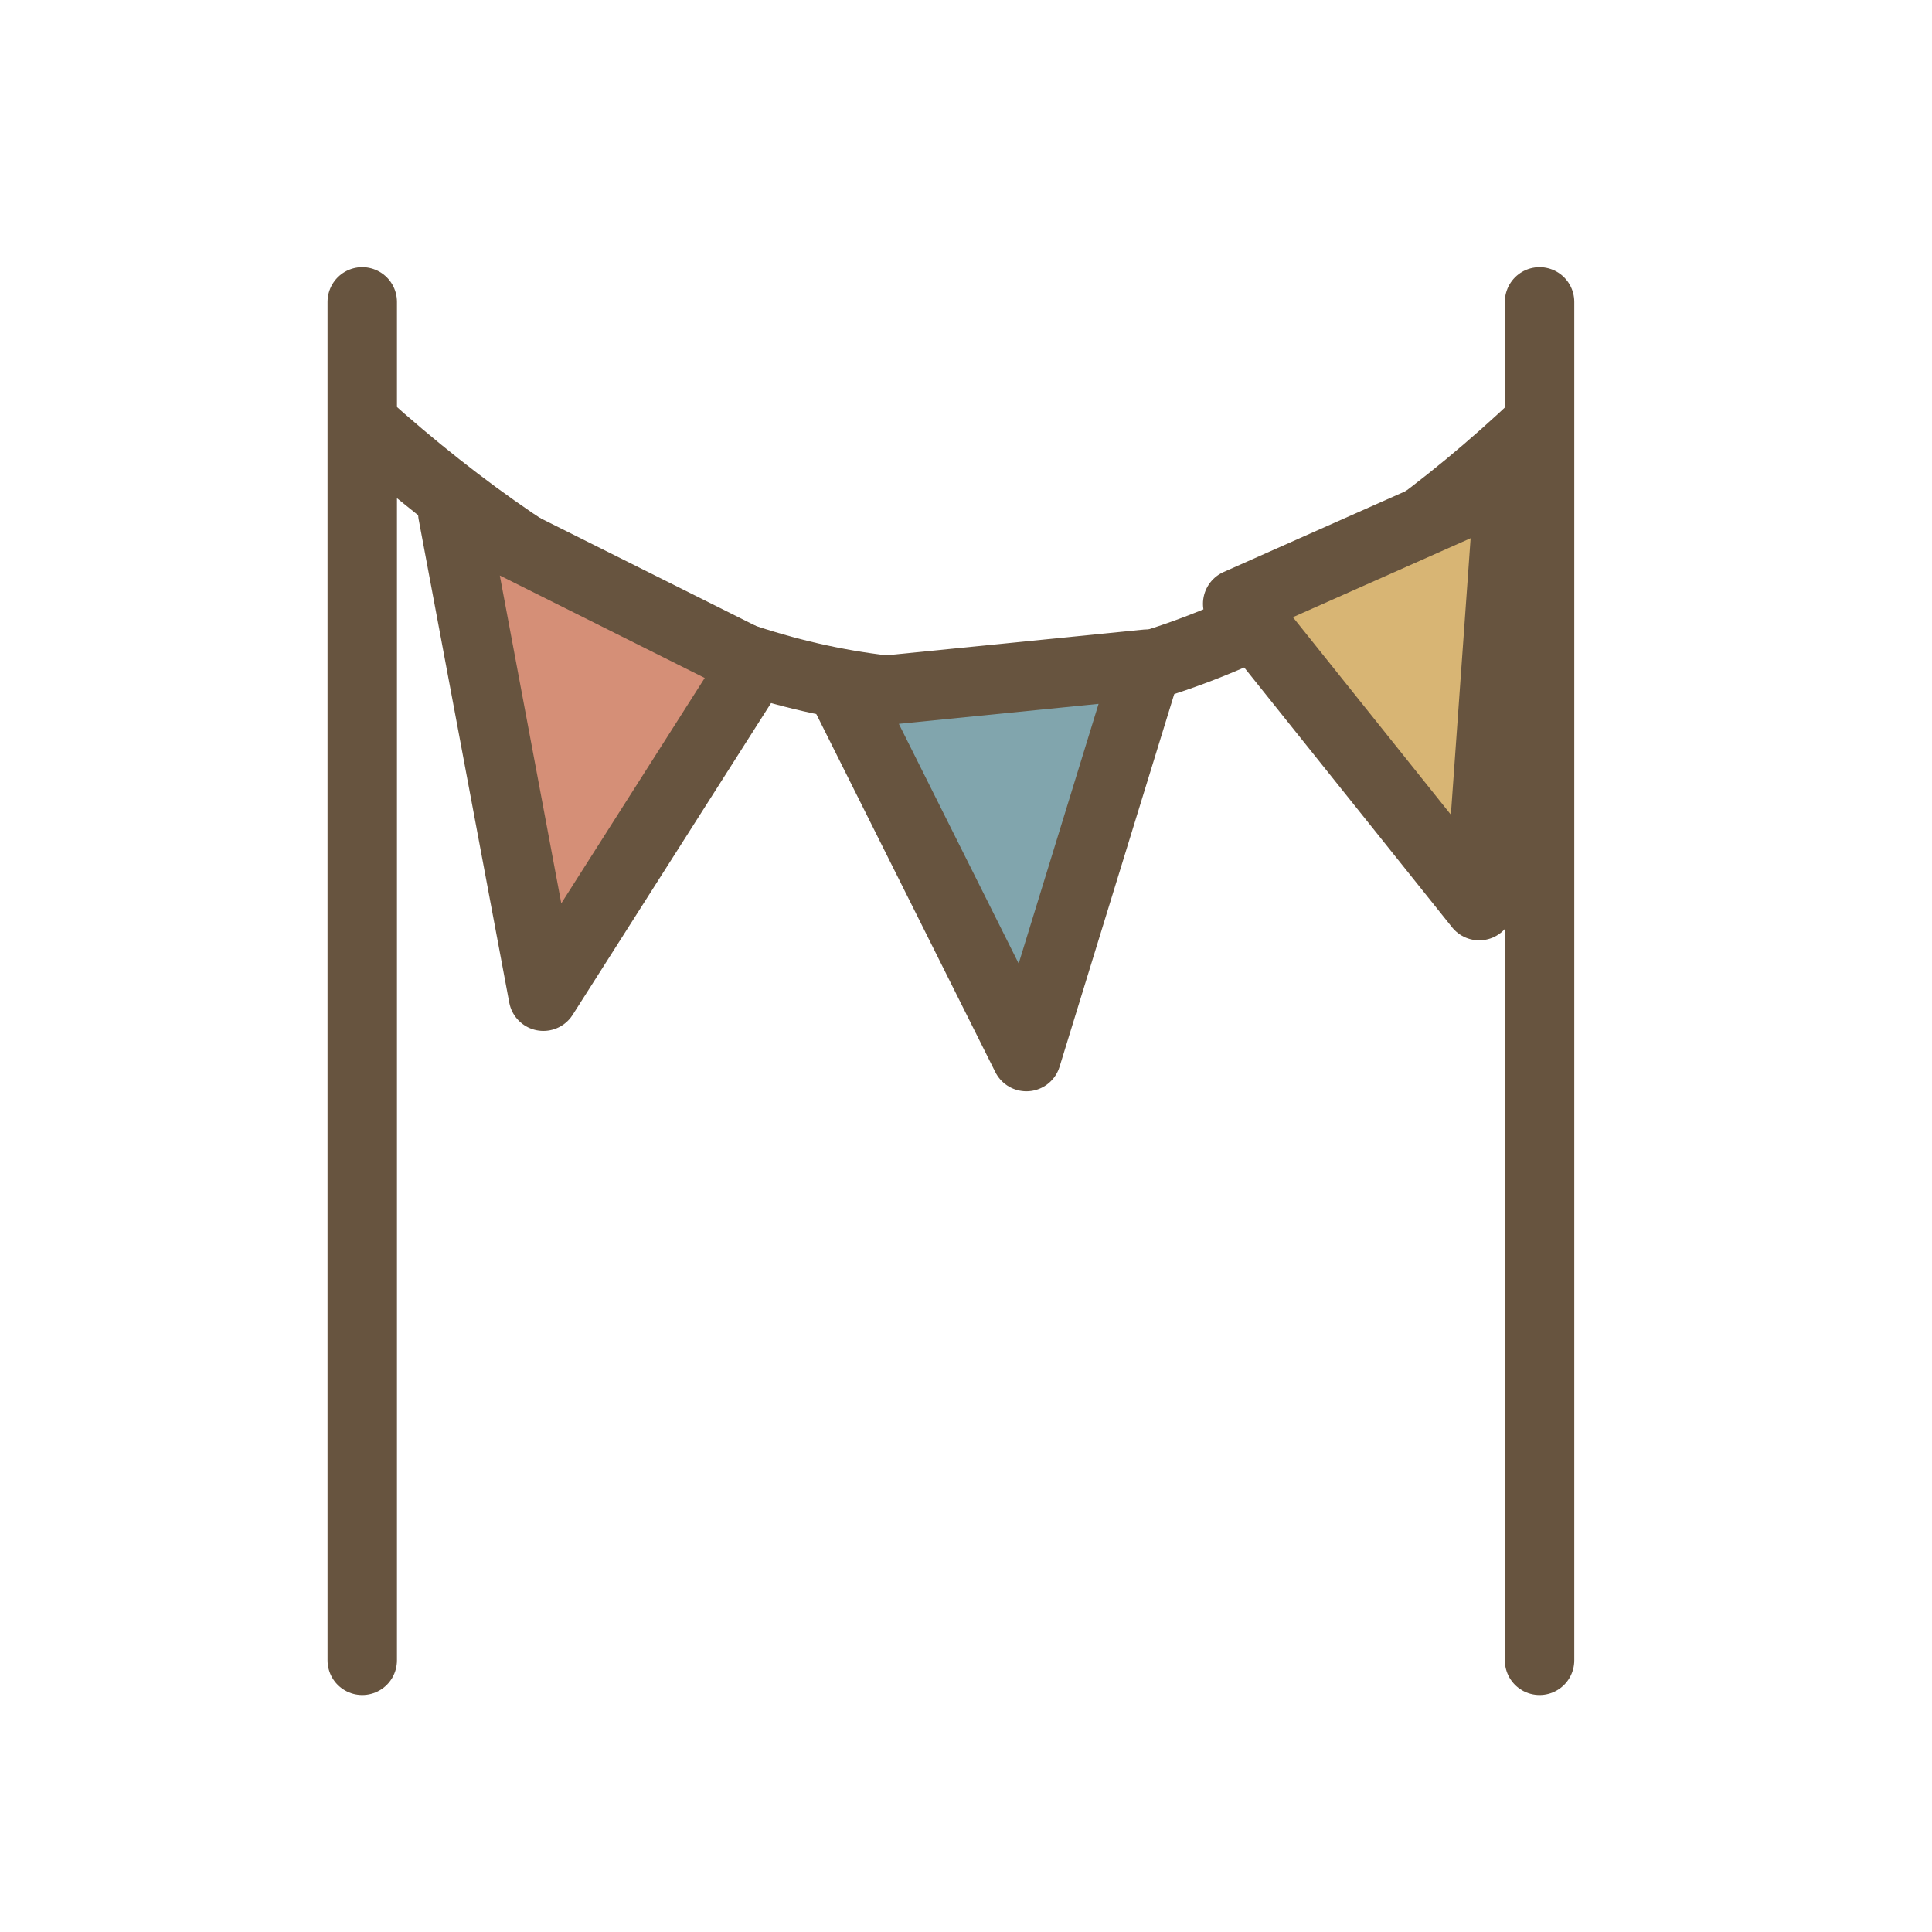
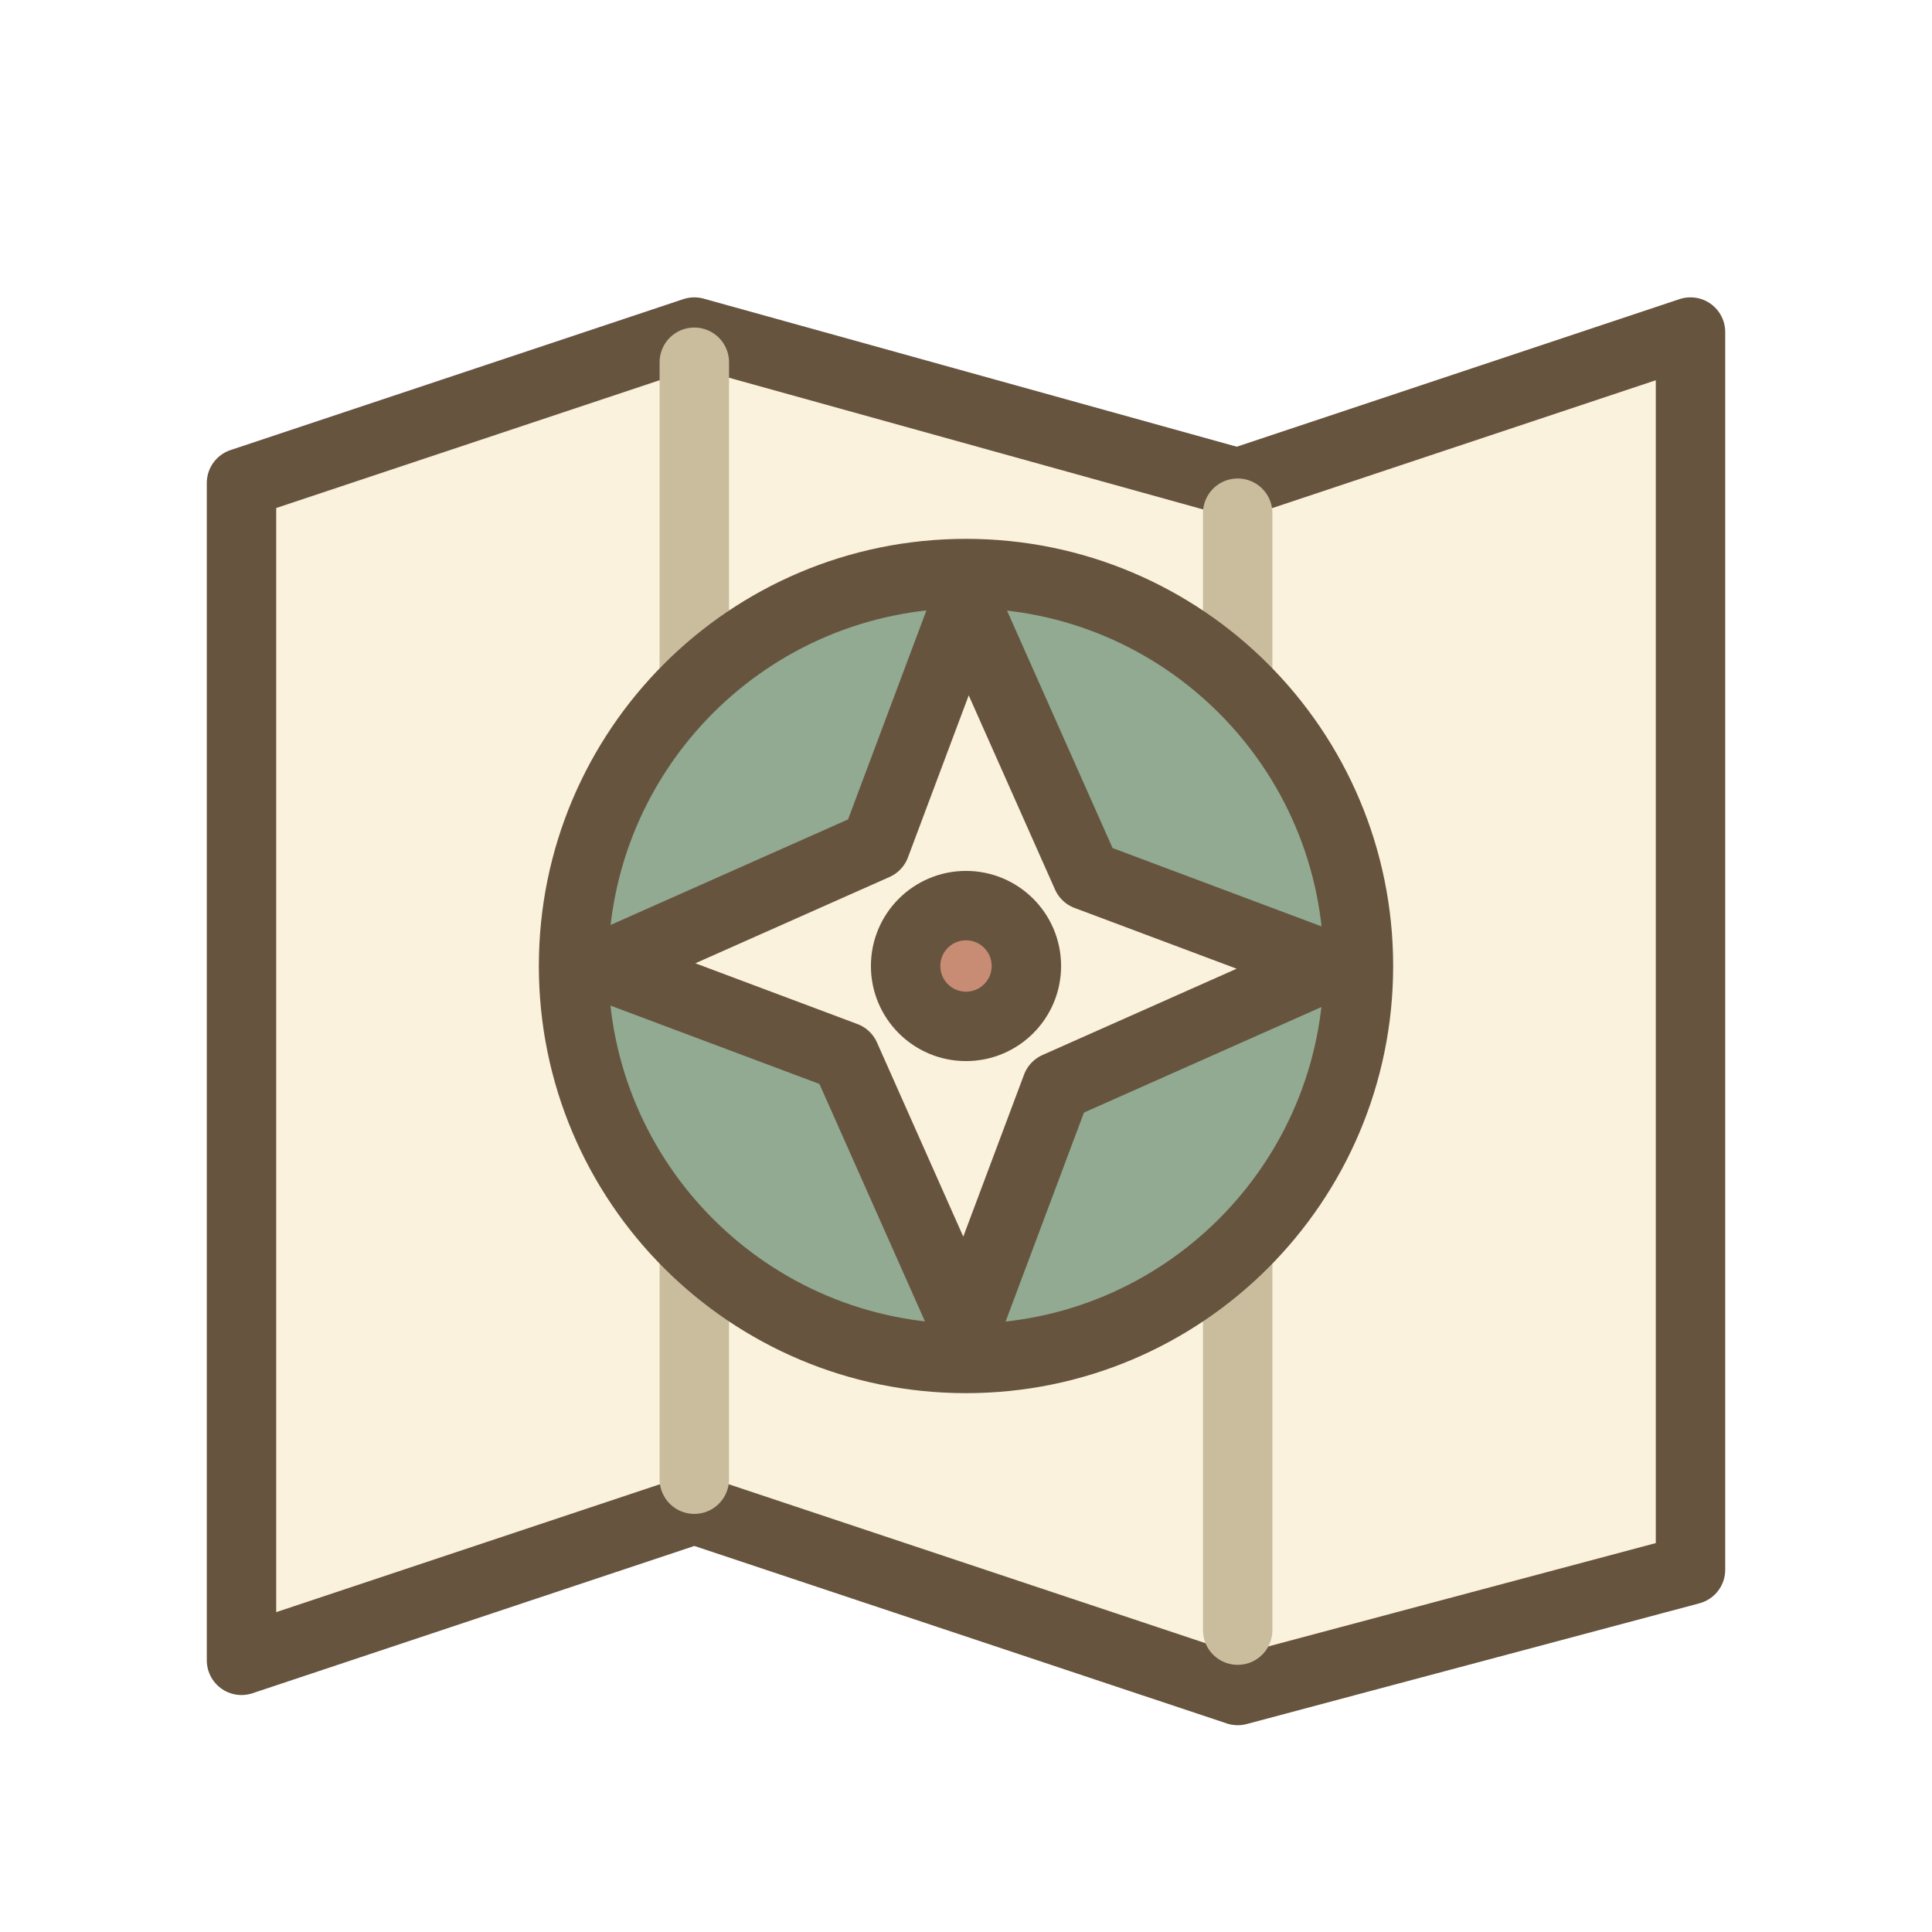
<svg xmlns="http://www.w3.org/2000/svg" viewBox="0 0 64 64" fill="none" stroke="#67543f" stroke-width="2.3" stroke-linecap="round" stroke-linejoin="round">
-   <path d="M12 55V10m39 45V10M12 14q20 18 39 0" />
-   <path fill="#d58f77" d="m15 17 10 5-7 11Z" />
-   <path fill="#81a5ad" d="m28 23 10-1-4 13Z" />
-   <path fill="#d8b574" d="m41 20 9-4-1 14Z" />
+   <path fill="#faf2dc" d="m8 16 15-5 18 5 15-5v41l-15 4-18-6-15 5Z" />
+   <path stroke="#c9bd9e" d="M23 12v37m18-32v37" />
+   <circle cx="32" cy="32" r="13" fill="#91aa91" />
+   <path fill="#faf2dc" d="m32 20 4 9 8 3-9 4-3 8-4-9-8-3 9-4Z" />
+   <circle cx="32" cy="32" r="2" fill="#c88c75" />
</svg>
